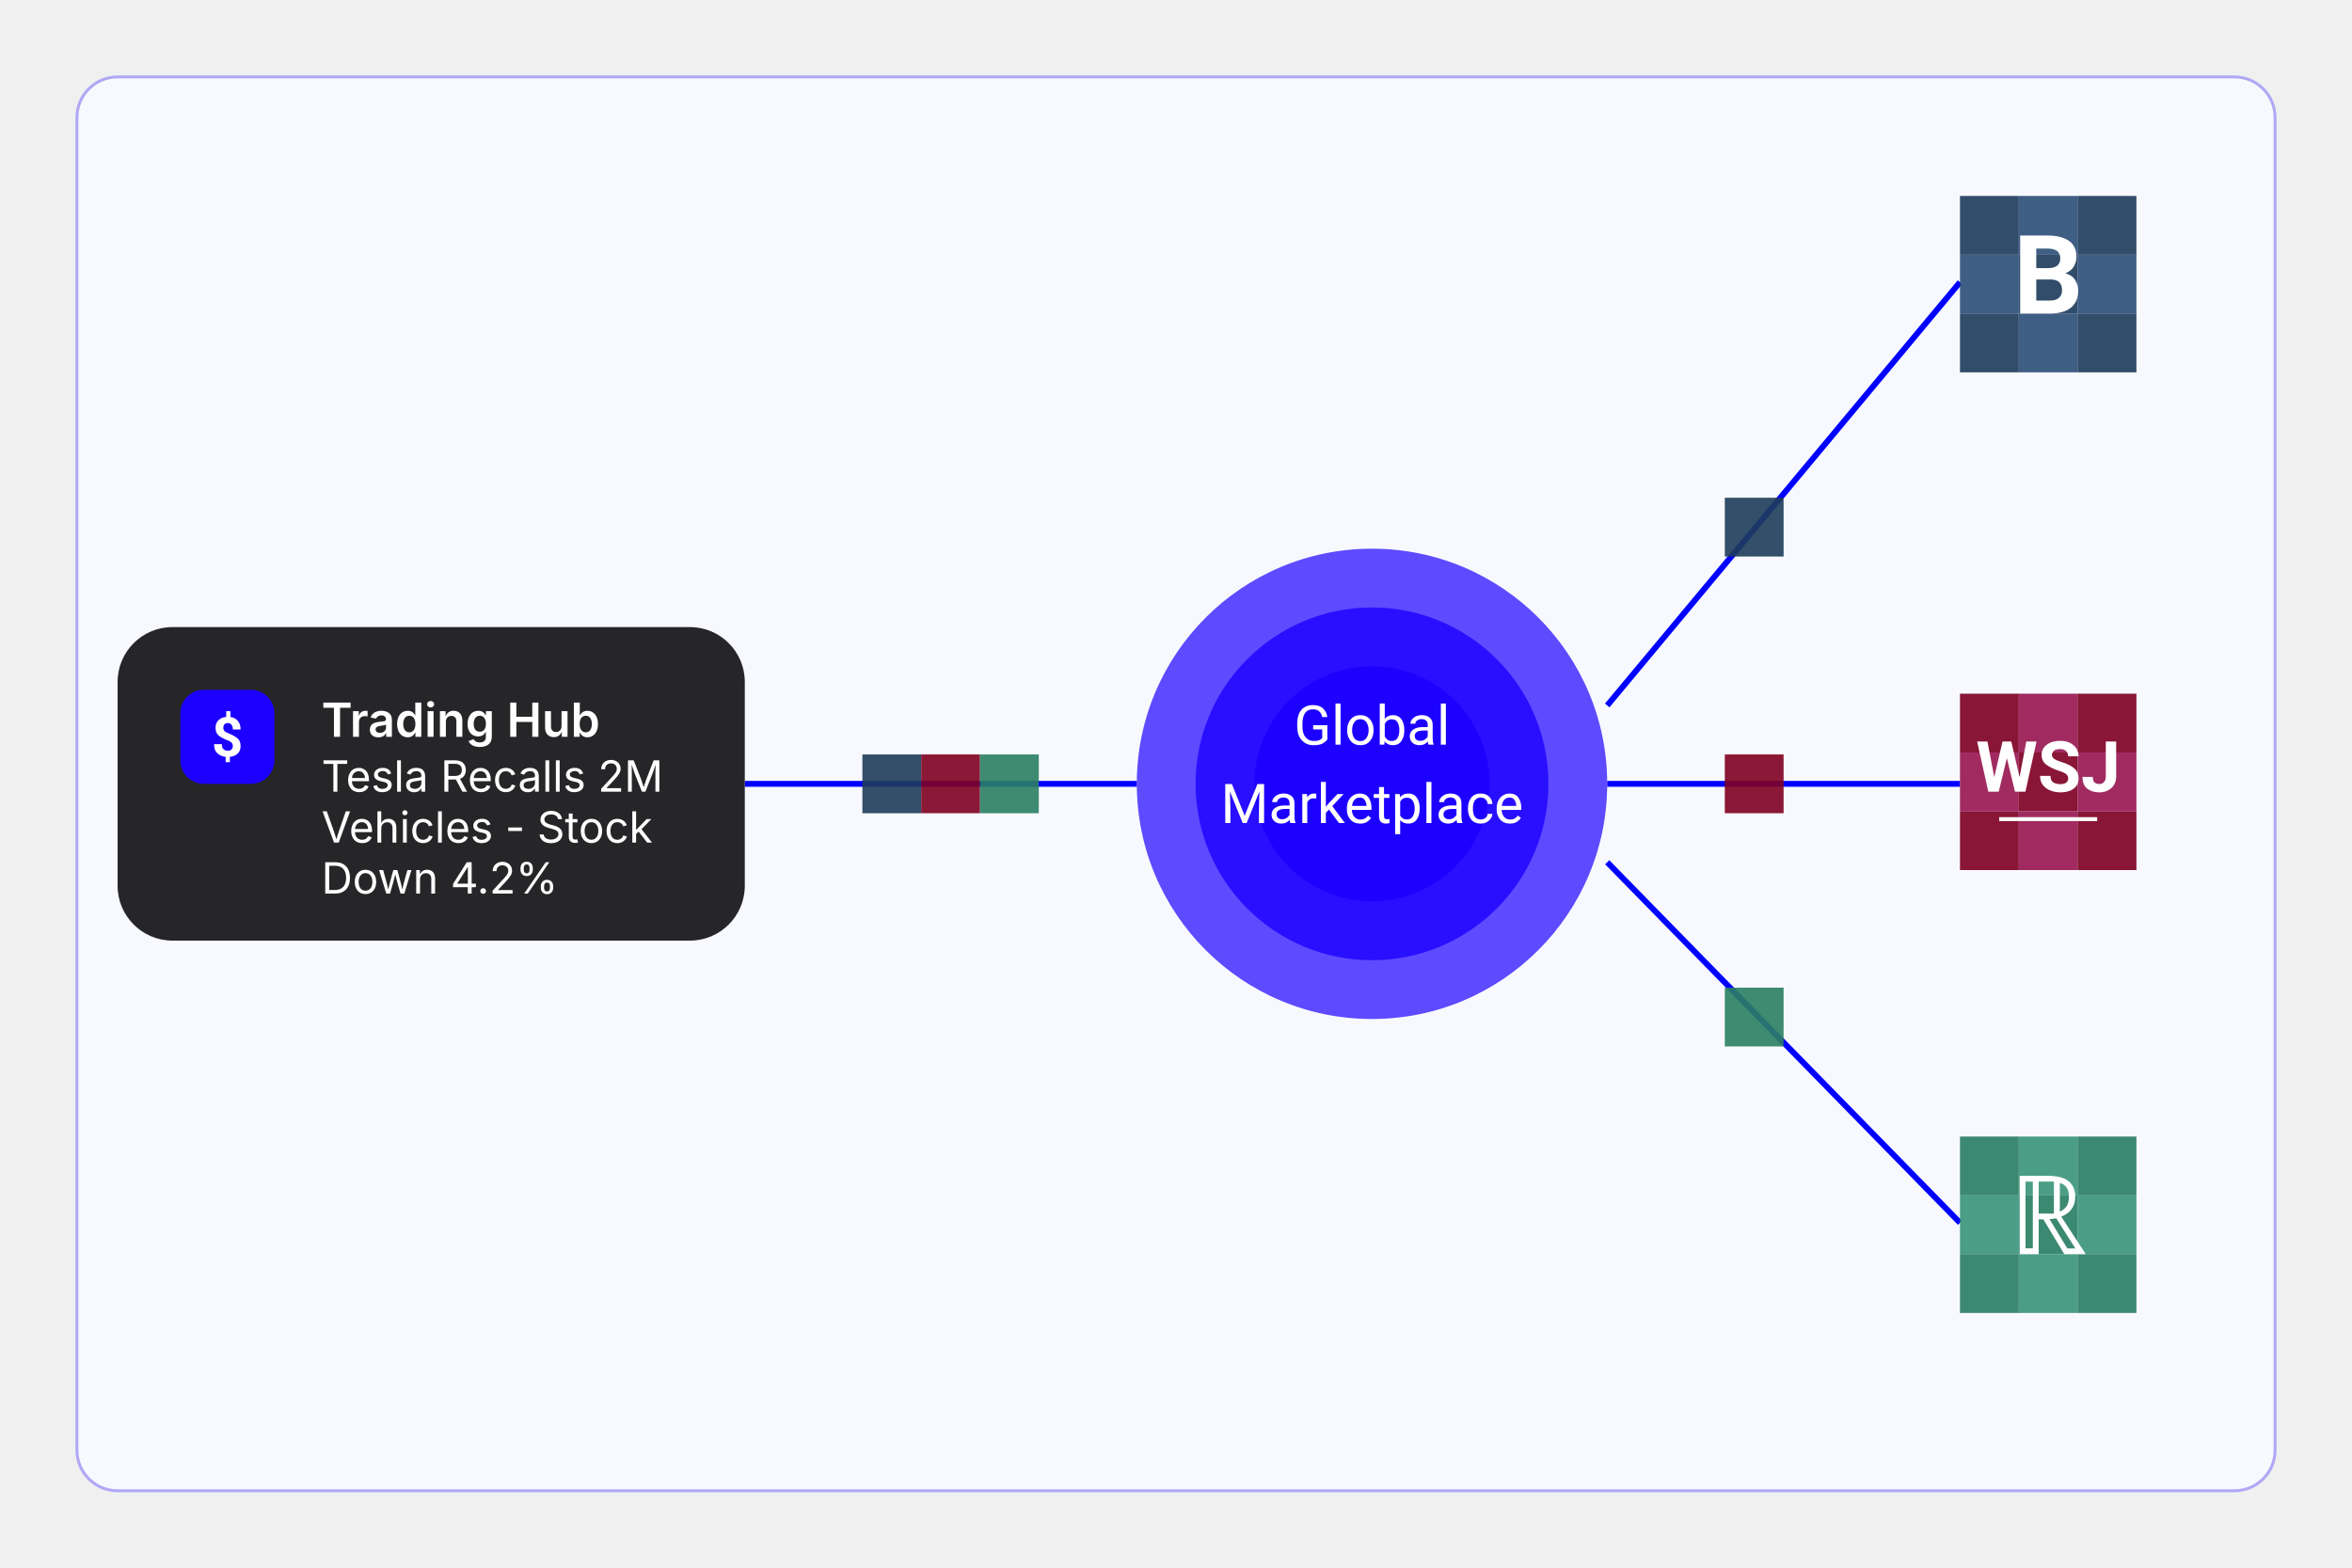
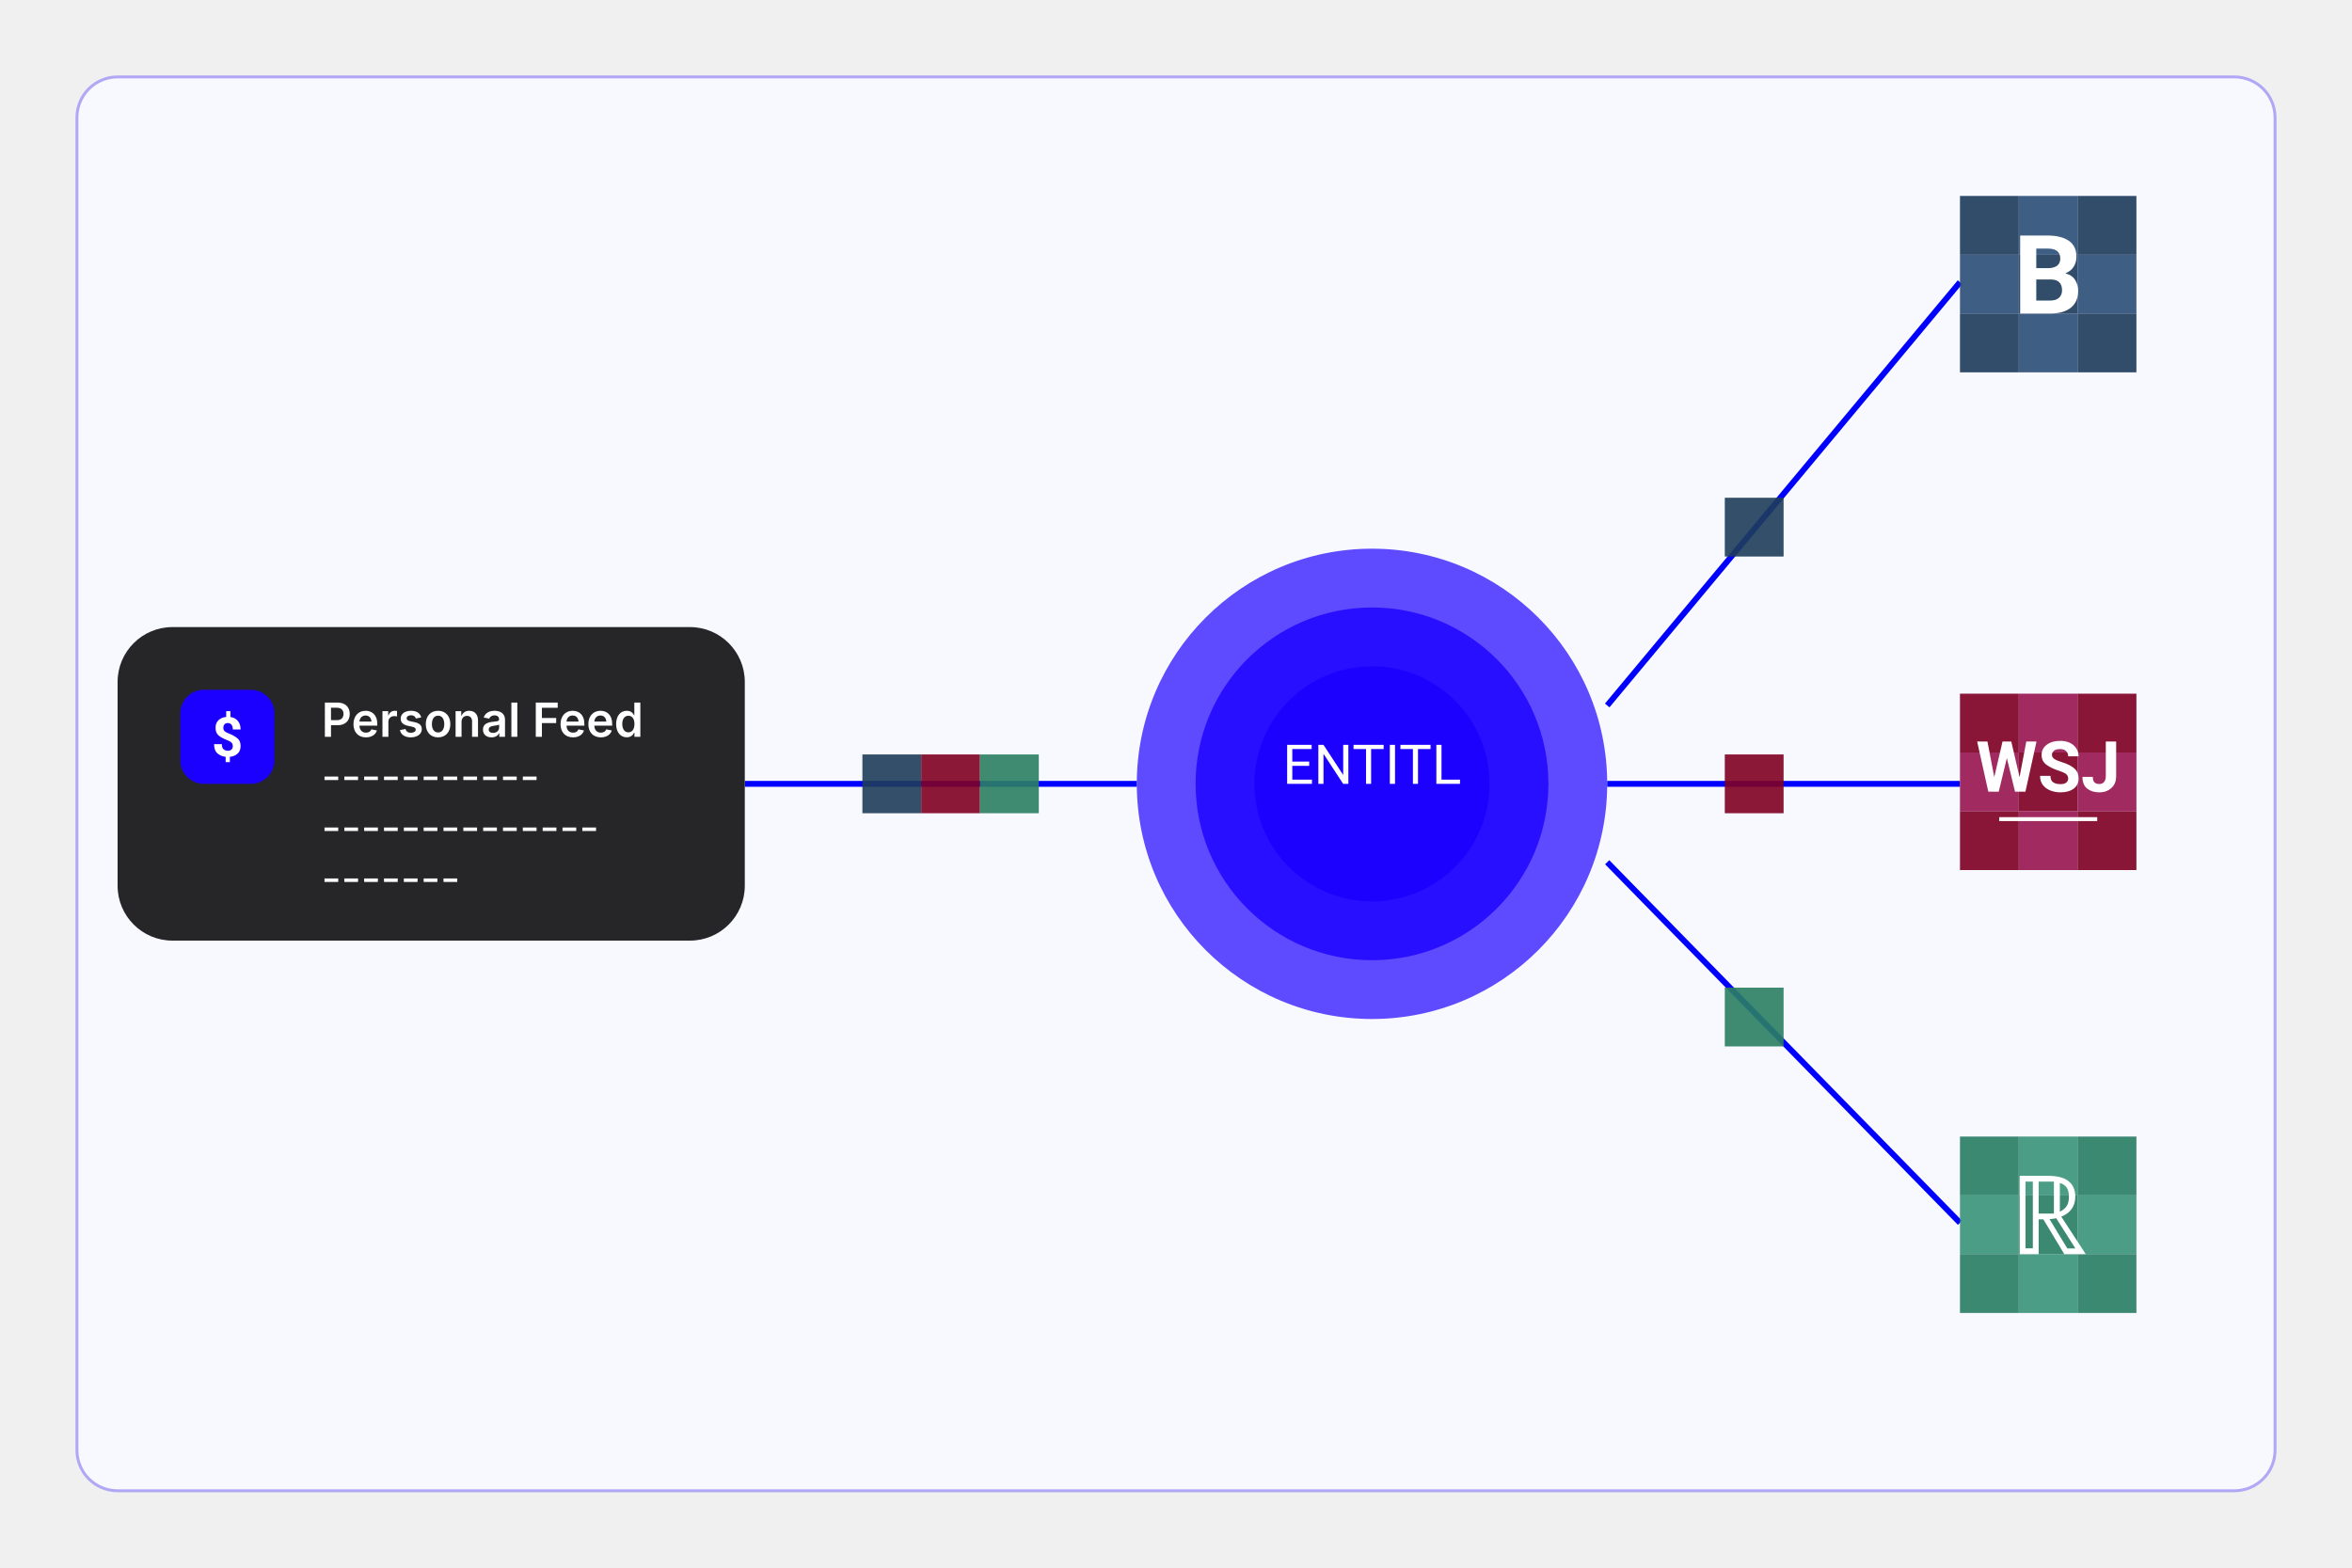
<svg xmlns="http://www.w3.org/2000/svg" viewBox="0 0 600 400">
  <rect x="20" y="20" width="560" height="360" rx="10" fill="#F8F9FF" stroke="#1c00ff" stroke-width="1.5" opacity="0.3" />
  <g transform="translate(0, 0)">
    <rect x="20" y="20" width="560" height="360" rx="10" fill="#F8F9FF" />
    <g id="connections">
      <line x1="190" y1="200" x2="290" y2="200" stroke="#0000FF" stroke-width="1.5" />
      <rect x="220" y="192.5" width="15" height="15" fill="#1E3D59" opacity="0.9" />
      <rect x="235" y="192.5" width="15" height="15" fill="#800020" opacity="0.9" />
      <rect x="250" y="192.5" width="15" height="15" fill="#2A7F62" opacity="0.9" />
      <line x1="410" y1="180" x2="500" y2="72" stroke="#0000FF" stroke-width="1.5" />
      <line x1="410" y1="200" x2="500" y2="200" stroke="#0000FF" stroke-width="1.5" />
      <line x1="410" y1="220" x2="500" y2="312" stroke="#0000FF" stroke-width="1.5" />
      <rect x="440" y="127" width="15" height="15" fill="#1E3D59" opacity="0.9" />
      <rect x="440" y="192.5" width="15" height="15" fill="#800020" opacity="0.9" />
      <rect x="440" y="252" width="15" height="15" fill="#2A7F62" opacity="0.9" />
    </g>
    <g transform="translate(30, 160)">
      <rect x="0" y="0" width="160" height="80" rx="14" fill="rgba(28, 28, 30, 0.95)" />
      <rect x="16" y="16" width="24" height="24" rx="6" fill="#1c00ff" />
      <text x="28" y="33" text-anchor="middle" fill="white" font-family="Roboto" font-size="14" font-weight="bold">$</text>
-       <text x="52" y="28" fill="white" font-family="system-ui, -apple-system" font-size="12" font-weight="600">Trading Hub</text>
+       <text x="52" y="28" fill="white" font-family="system-ui, -apple-system" font-size="12" font-weight="600">Personal Feed</text>
      <text x="52" y="42" fill="white" font-family="system-ui, -apple-system" font-size="11">
-         <tspan x="52" dy="0">Tesla Recalls 2M</tspan>
-         <tspan x="52" dy="13">Vehicles - Stock</tspan>
-         <tspan x="52" dy="13">Down 4.2%</tspan>
+         <tspan x="52" dy="0">-----------</tspan>
+         <tspan x="52" dy="13">--------------</tspan>
+         <tspan x="52" dy="13">-------</tspan>
      </text>
    </g>
    <g transform="translate(30,0)">
      <circle cx="320" cy="200" r="60" fill="#1c00ff" opacity="0.7" />
      <circle cx="320" cy="200" r="45" fill="#1c00ff" opacity="0.8" />
      <circle cx="320" cy="200" r="30" fill="#1c00ff" opacity="0.9" />
-       <text x="320" y="190" text-anchor="middle" fill="white" font-family="Roboto" font-size="14">Global</text>
-       <text x="320" y="210" text-anchor="middle" fill="white" font-family="Roboto" font-size="14">Marketplace</text>
+       <text x="320" y="200" text-anchor="middle" fill="white" font-family="Roboto" font-size="14">ENTITL</text>
    </g>
    <g transform="translate(500, 50)">
      <rect x="0" y="0" width="45" height="45" fill="#1c00ff" opacity="0.1" />
      <rect x="0" y="0" width="15" height="15" fill="#1E3D59" opacity="0.9" />
      <rect x="15" y="0" width="15" height="15" fill="#2E5077" opacity="0.9" />
      <rect x="30" y="0" width="15" height="15" fill="#1E3D59" opacity="0.9" />
      <rect x="0" y="15" width="15" height="15" fill="#2E5077" opacity="0.9" />
      <rect x="15" y="15" width="15" height="15" fill="#1E3D59" opacity="0.9" />
      <rect x="30" y="15" width="15" height="15" fill="#2E5077" opacity="0.9" />
      <rect x="0" y="30" width="15" height="15" fill="#1E3D59" opacity="0.9" />
      <rect x="15" y="30" width="15" height="15" fill="#2E5077" opacity="0.9" />
      <rect x="30" y="30" width="15" height="15" fill="#1E3D59" opacity="0.9" />
      <text x="22.5" y="30" text-anchor="middle" dominantBaseline="middle" fill="white" font-family="Roboto" font-size="28" font-weight="bold">B</text>
    </g>
    <g transform="translate(500, 177)">
      <rect x="0" y="0" width="45" height="45" fill="#1c00ff" opacity="0.1" />
      <rect x="0" y="0" width="15" height="15" fill="#800020" opacity="0.9" />
      <rect x="15" y="0" width="15" height="15" fill="#9A1750" opacity="0.9" />
      <rect x="30" y="0" width="15" height="15" fill="#800020" opacity="0.9" />
      <rect x="0" y="15" width="15" height="15" fill="#9A1750" opacity="0.9" />
      <rect x="15" y="15" width="15" height="15" fill="#800020" opacity="0.9" />
      <rect x="30" y="15" width="15" height="15" fill="#9A1750" opacity="0.9" />
      <rect x="0" y="30" width="15" height="15" fill="#800020" opacity="0.9" />
      <rect x="15" y="30" width="15" height="15" fill="#9A1750" opacity="0.9" />
      <rect x="30" y="30" width="15" height="15" fill="#800020" opacity="0.9" />
      <text x="22.5" y="25" text-anchor="middle" dominantBaseline="middle" fill="white" font-family="Roboto" font-size="18" font-weight="bold">WSJ</text>
      <line x1="10" y1="32" x2="35" y2="32" stroke="white" stroke-width="1" />
    </g>
    <g transform="translate(500, 290)">
      <rect x="0" y="0" width="45" height="45" fill="#1c00ff" opacity="0.1" />
      <rect x="0" y="0" width="15" height="15" fill="#2A7F62" opacity="0.9" />
      <rect x="15" y="0" width="15" height="15" fill="#3B9778" opacity="0.9" />
      <rect x="30" y="0" width="15" height="15" fill="#2A7F62" opacity="0.9" />
      <rect x="0" y="15" width="15" height="15" fill="#3B9778" opacity="0.9" />
      <rect x="15" y="15" width="15" height="15" fill="#2A7F62" opacity="0.9" />
      <rect x="30" y="15" width="15" height="15" fill="#3B9778" opacity="0.9" />
      <rect x="0" y="30" width="15" height="15" fill="#2A7F62" opacity="0.9" />
      <rect x="15" y="30" width="15" height="15" fill="#3B9778" opacity="0.9" />
      <rect x="30" y="30" width="15" height="15" fill="#2A7F62" opacity="0.9" />
      <text x="22.5" y="30" text-anchor="middle" dominantBaseline="middle" fill="white" font-family="Roboto" font-size="28" font-weight="bold">ℝ</text>
    </g>
  </g>
</svg>
